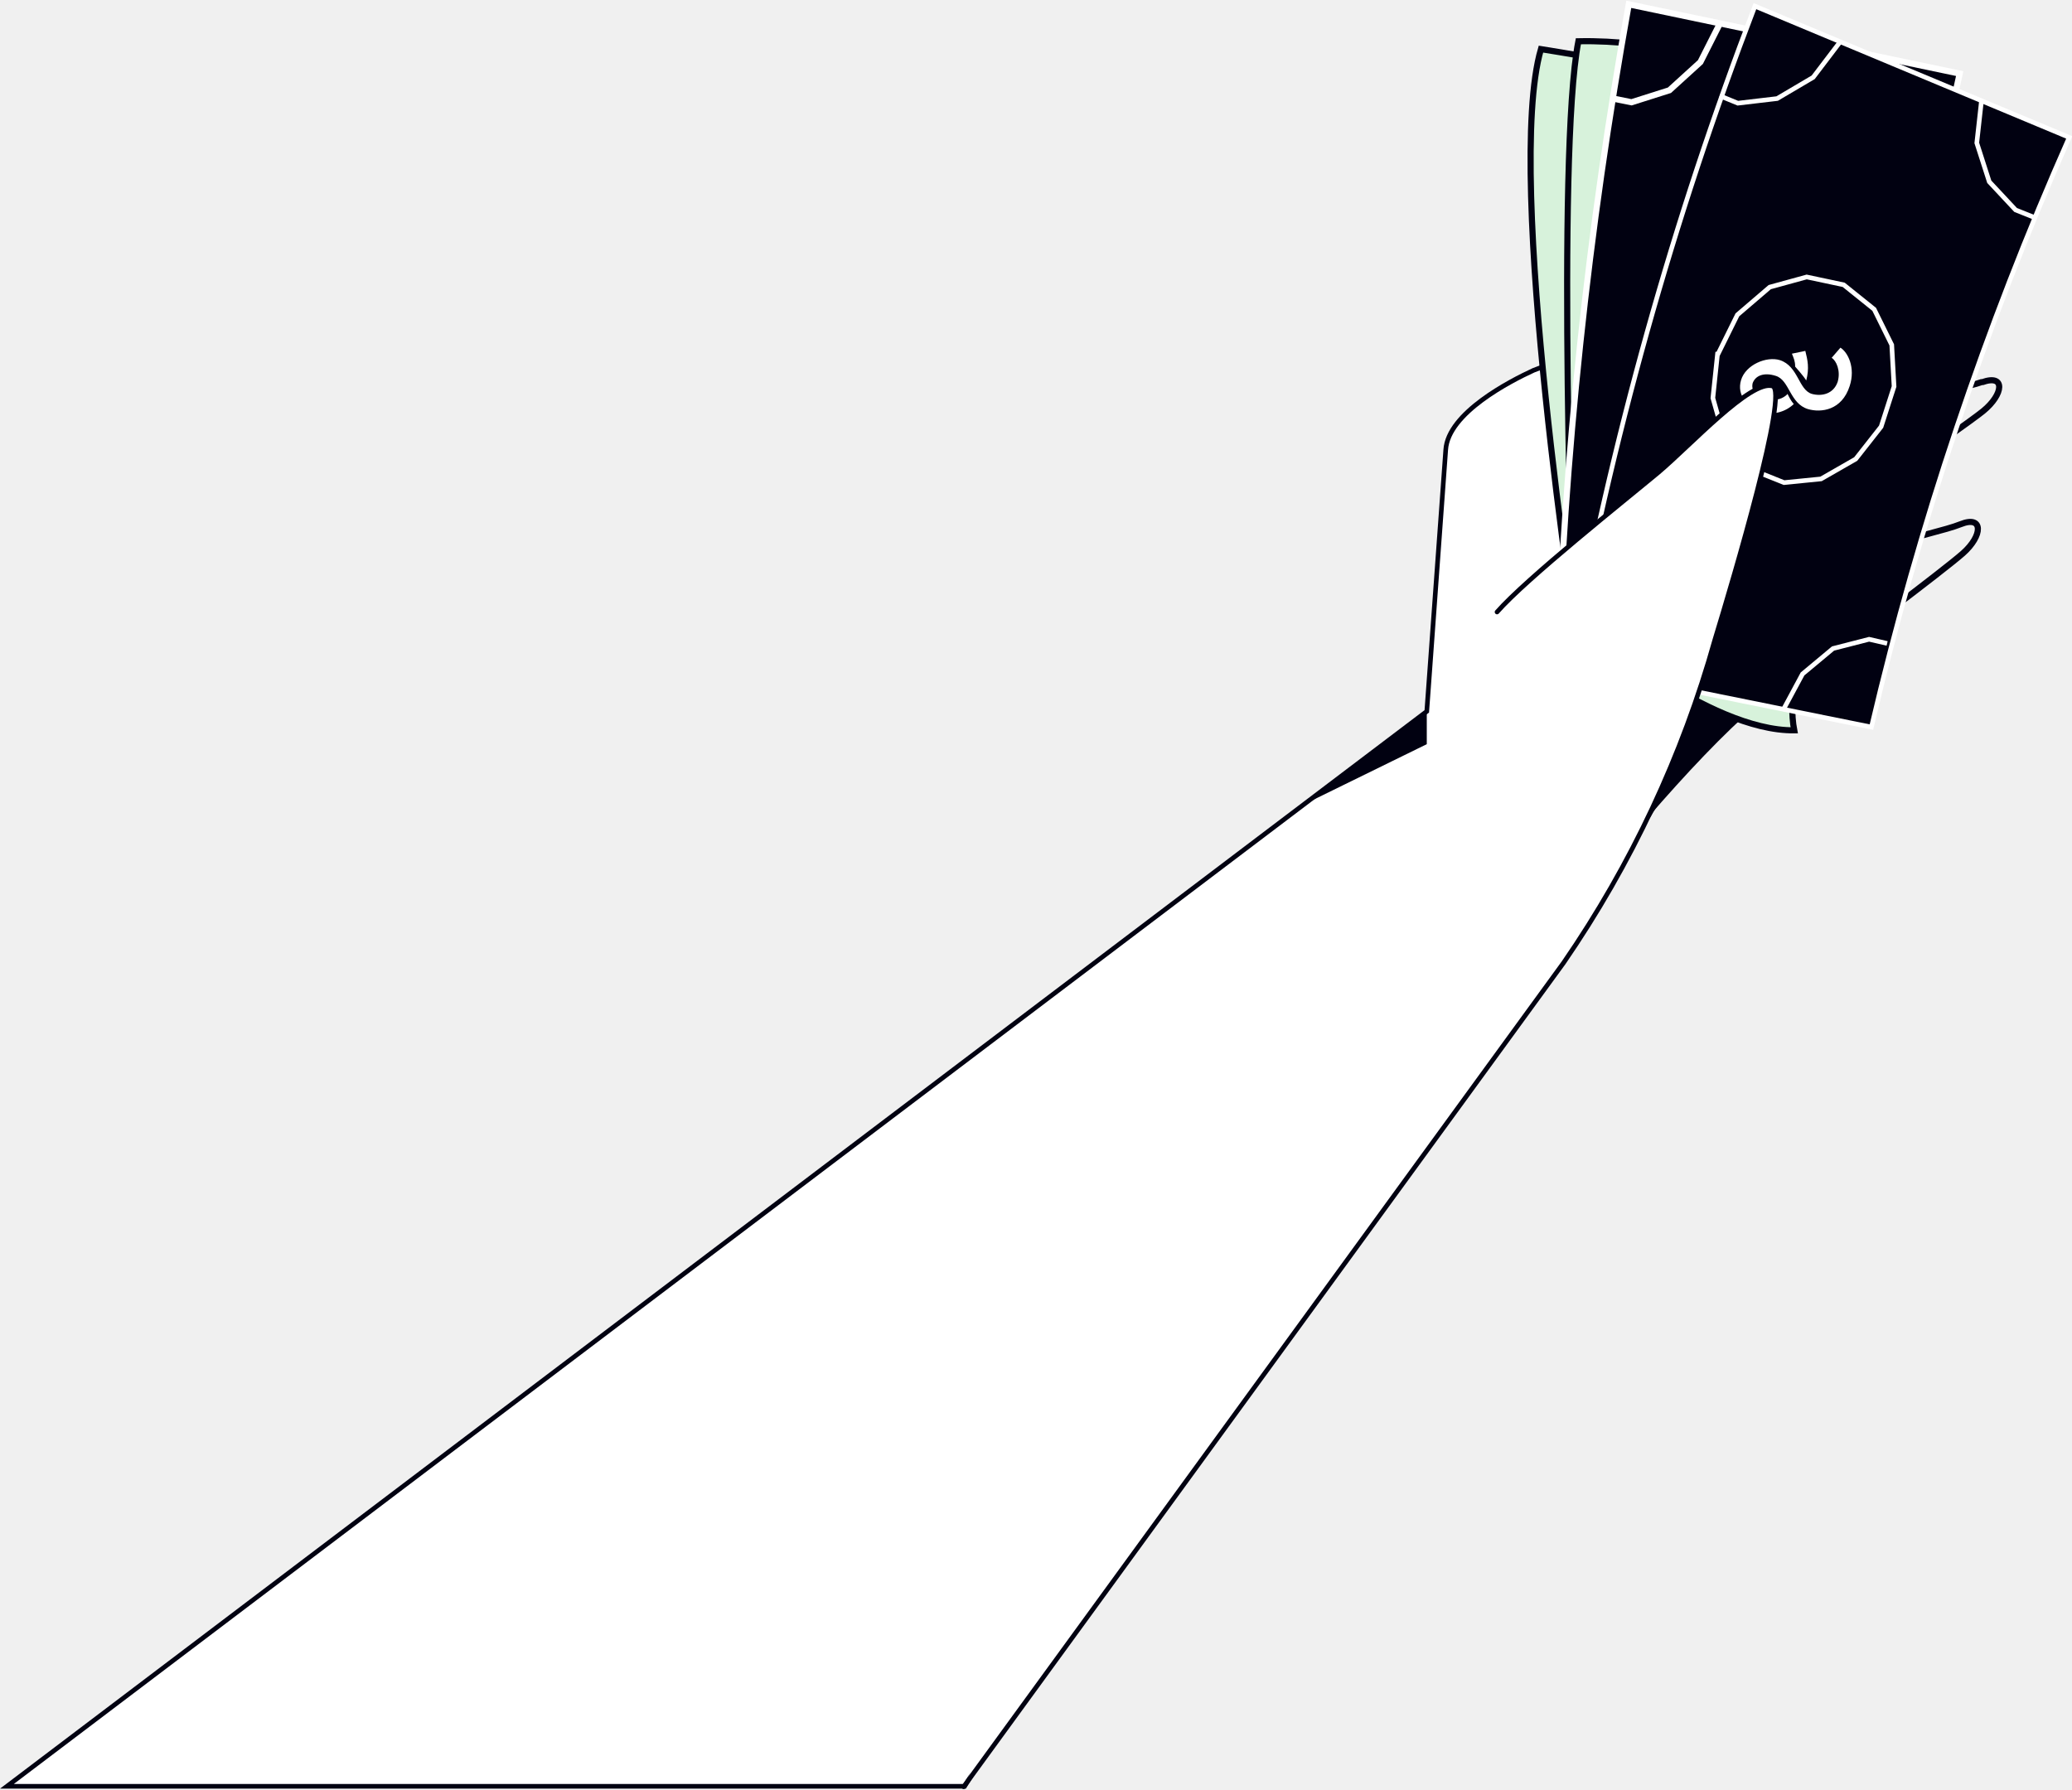
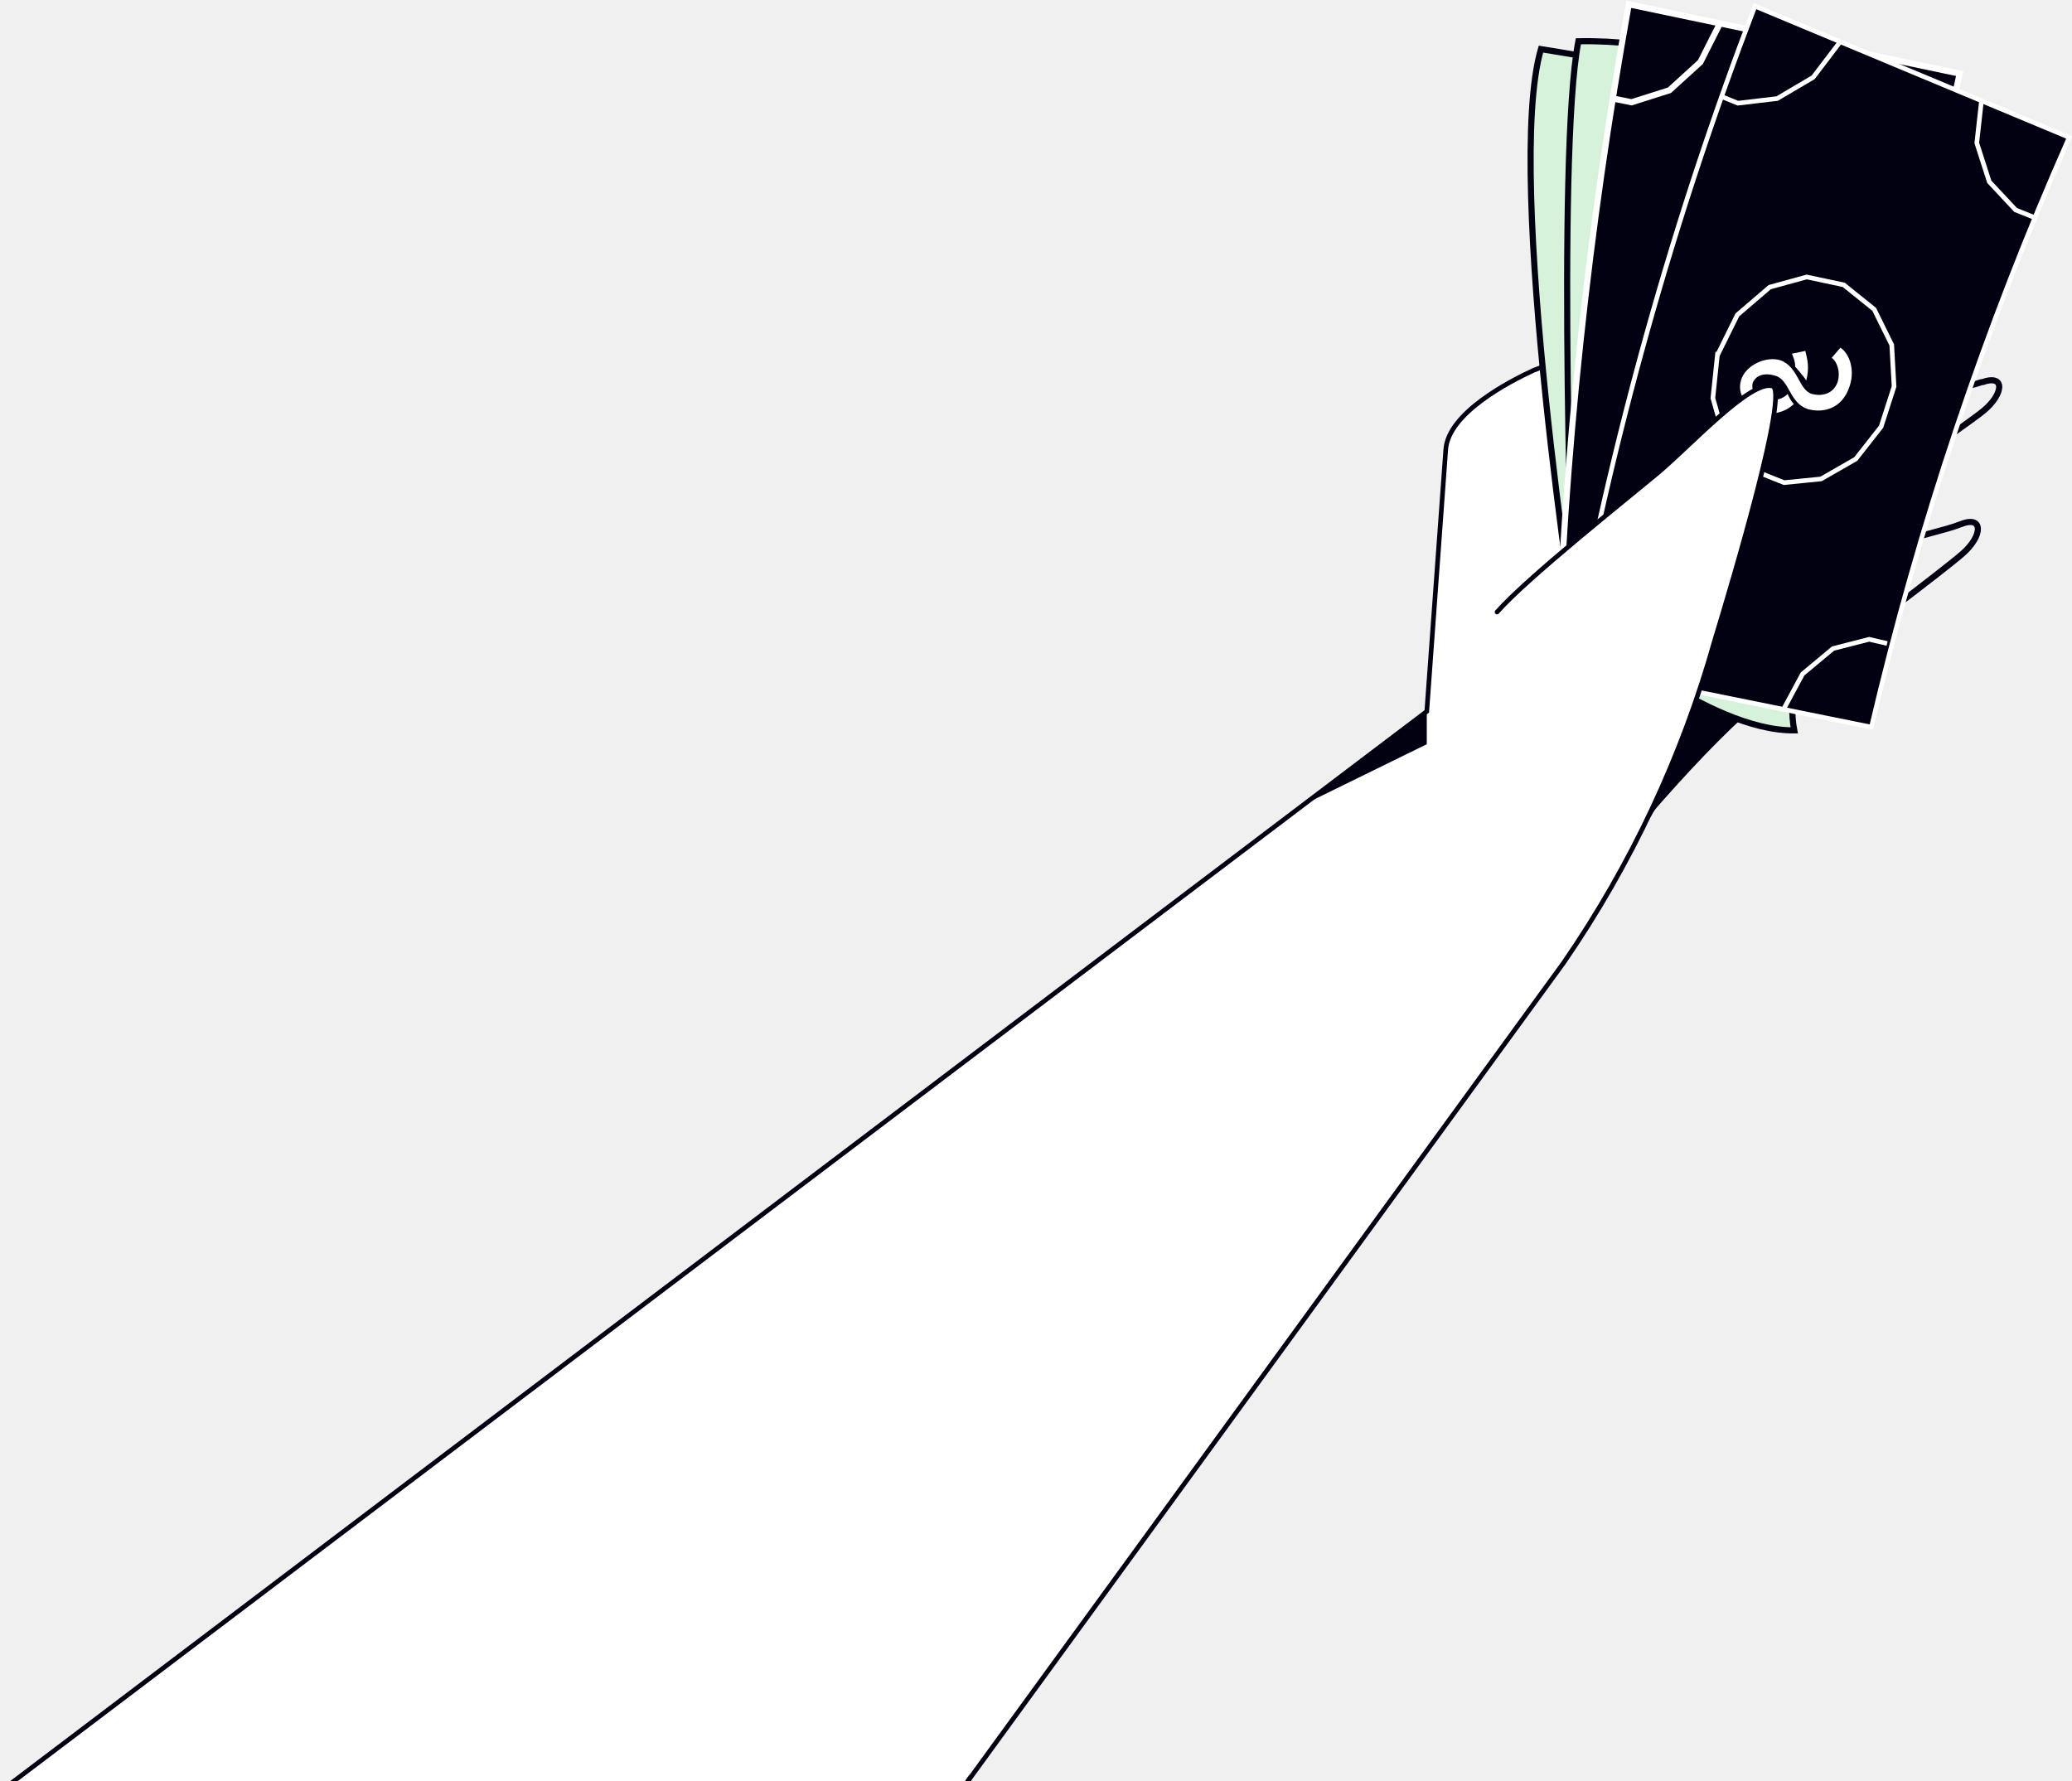
- <svg xmlns="http://www.w3.org/2000/svg" xmlns:xlink="http://www.w3.org/1999/xlink" viewBox="0 0 448.3 387" width="448" height="387">
+ <svg xmlns="http://www.w3.org/2000/svg" xmlns:xlink="http://www.w3.org/1999/xlink" viewBox="0 0 448.3 385" width="448" height="385">
  <style>.S{fill:none}.T{fill-rule:evenodd}.U{stroke:#010111}.V{stroke-width:1.326}.W{fill:#d7f2db}.X{stroke:#fff}.Y{fill:#010111}</style>
  <g class="S U">
    <path d="M424.2 113.3c5-2 4.8 2.5.5 6.3s-27 20.8-27 20.8c-10.2 8.3-19.8-3.4-12-10.4 13.5-11.8 32-14.1 38.5-16.7zm4.6-30.7c5.2-1.9 4.7 2.6.3 6.2s-42.6 30-42.6 30c-10.5 8-4.8-14.4 3.4-21 13.6-11.2 33-13.1 39-15.3z" class="V" />
    <path d="M427.2 63.9c5-2 4.7 2.6.3 6.3s-42.7 30-42.7 30c-10.4 7.8-4.7-14.4 3.4-21.1 13.6-11.2 33-13.1 39-15.2z" stroke-width=".6" />
  </g>
  <path d="M356.7 135.6s-10-31.7-6-36.5 44.2-31.5 51-36.2c3.8-2.6 7.7-6.5 6.6-9-.8-1.7-5-1.4-7.7-.4L331.8 80c-5 2.3-18.5 9.2-19 17.2l-4.1 56.6L1.5 386.4h207.2c13.7-22.1 143.9-227.3 184.6-243.5 12.2-5-33.8-5.5-36.5-7.4z" fill="#fff" class="U" />
  <g class="T">
    <path d="M388.6 143.8s-26.2 23.4-31 32 11.5-29.6 13.4-37.4 18 4.6 18 4.6zM283 173.5l25.7-19.6v7z" class="Y" />
    <path d="M401.7 25s-22 100.4-11 124.6c-18.2 5.2-49.3-9.4-49.3-9.4s-16-102.2-8-129.7A686.5 686.5 0 01401.7 25" class="W" />
  </g>
  <path d="M401.7 25s-22 100.4-11 124.6c-18.2 5.2-49.3-9.4-49.3-9.4s-16-102.2-8-129.7A686.5 686.5 0 01401.7 25z" class="S U V" />
  <path d="M406.4 27.4s-27 99.2-17.4 124.2c-18.4 4.2-48.5-12.6-48.5-12.6s-3.8-105.6 1-130.2c33-.7 65 18.6 65 18.6" class="T W" />
  <path d="M406.4 27.4s-27 99.2-17.4 124.2c-18.4 4.2-48.5-12.6-48.5-12.6s-3.8-105.6 1-130.2c33-.7 65 18.6 65 18.6z" class="S U V" />
  <path d="M417.9 33.6s-37.7 95.5-31 121.8c-18.5 1.7-46.4-19.1-46.4-19.1S346.2 34 358 5.8c30-1.7 59.8 27.8 59.8 27.8" class="T W" />
  <path d="M417.9 33.6s-37.7 95.5-31 121.8c-18.5 1.7-46.4-19.1-46.4-19.1S346.2 34 358 5.8c30-1.7 59.8 27.8 59.8 27.8z" class="S U V" />
  <path d="M426.5 38S383 131 388.2 157.9c-18.6.2-45-22.7-45-22.7s10-110 25.7-129.4c25.8 5.5 57.6 32.4 57.6 32.4" class="T W" />
  <path d="M426.5 38S383 131 388.2 157.9c-18.6.2-45-22.7-45-22.7s10-110 25.7-129.4c25.8 5.5 57.6 32.4 57.6 32.4z" class="S U V" />
  <path d="M336.9 147l66.8 3.3A947 947 0 01424 15.8L352.4.8c-8.8 49-14 97.8-15.5 146.3" class="T Y" />
  <g class="S V">
    <path d="M336.9 147l66.8 3.3A947 947 0 01424 15.8L352.4.8c-8.8 49-14 97.8-15.5 146.3z" class="X" />
    <path d="M357.7 76l2.9-9 5.7-7 7.7-3.8 8.2.3 7.3 4 5 7 2 8.9-1.2 9-4.3 8-6.7 5.5-7.8 2-7.8-1.8-6.4-5.4-4-8.2-.5-9.5z" stroke="#020212" />
    <path d="M349 21.2l4 .8 8.2-2.6 6.7-6.1 4.3-8.5" class="X" />
  </g>
  <path d="M404.7 157.2a721.2 721.2 0 0142.8-127.6l-68-28.4a795.6 795.6 0 00-40 143l65.4 13z" class="T Y" />
  <g class="S X">
    <path d="M339.6 144l65.3 13.2a721.2 721.2 0 0142.8-127.6l-68-28.4a795.6 795.6 0 00-40 143z" />
    <path d="M371.7 76.5l4.2-8.5 7-6 8-2.2 8 1.7 6.6 5.3 3.8 7.7.5 9-2.8 8.7-5.5 7-7.5 4.3-8 .8-7.5-3-5.4-6.5-2.5-8.8 1-9.5z" />
  </g>
  <path d="M386.7 85c.5 1 .8 1.6 1.4 2.3a7.3 7.3 0 01-6.8 1.8c-3.2-1-5.6-3.7-4.6-7s5.5-5.2 8.4-4.3c4 1.3 4 6.4 6.9 7.3 2.2.6 4.7 0 5.6-2.6.7-2.4-.3-4.6-1.3-5.2l1.9-2.2c1.6 1 3.3 4.3 2 8.3-1.7 5.3-6.2 5.8-9 5-4-1.2-4-6.3-7-7.2-2.5-.8-4.4-.1-5 1.6-.4 1.8 1 2.8 2.7 3.3 2.4.7 3.9 0 4.9-1m.9-8.7l2.9-.6c.5 2 .9 3.7.2 6.4-.6-1-2.4-3-2.4-3 0-1.2-.3-1.8-.7-2.8" fill="#fff" class="T" />
  <g transform="matrix(-1 0 0 1 500.7 -16.4)">
    <path d="M60.6 63.3l4-1.6 5.7-6.1 2.7-8.4-1-9m56.6-1.2l-3.9 1.6-8.5-1-7.8-4.6-5.7-7.5m-10.3 130l3.9-.9 7.8 2 6.6 5.5 4.3 8" class="S X" />
    <use xlink:href="#A" fill="#fff" class="T" />
    <use xlink:href="#A" stroke-linecap="round" class="S U" />
  </g>
  <defs>
    <path d="M176.8 148.7c-6.3-7.2-27.7-24.2-34.9-30.2-7-5.9-20-20.1-24.7-18.7-3.6 1.1 8.3 41.2 12.5 55a234.8 234.8 0 0032.7 69.8l129.8 178.3" id="A" />
  </defs>
</svg>
